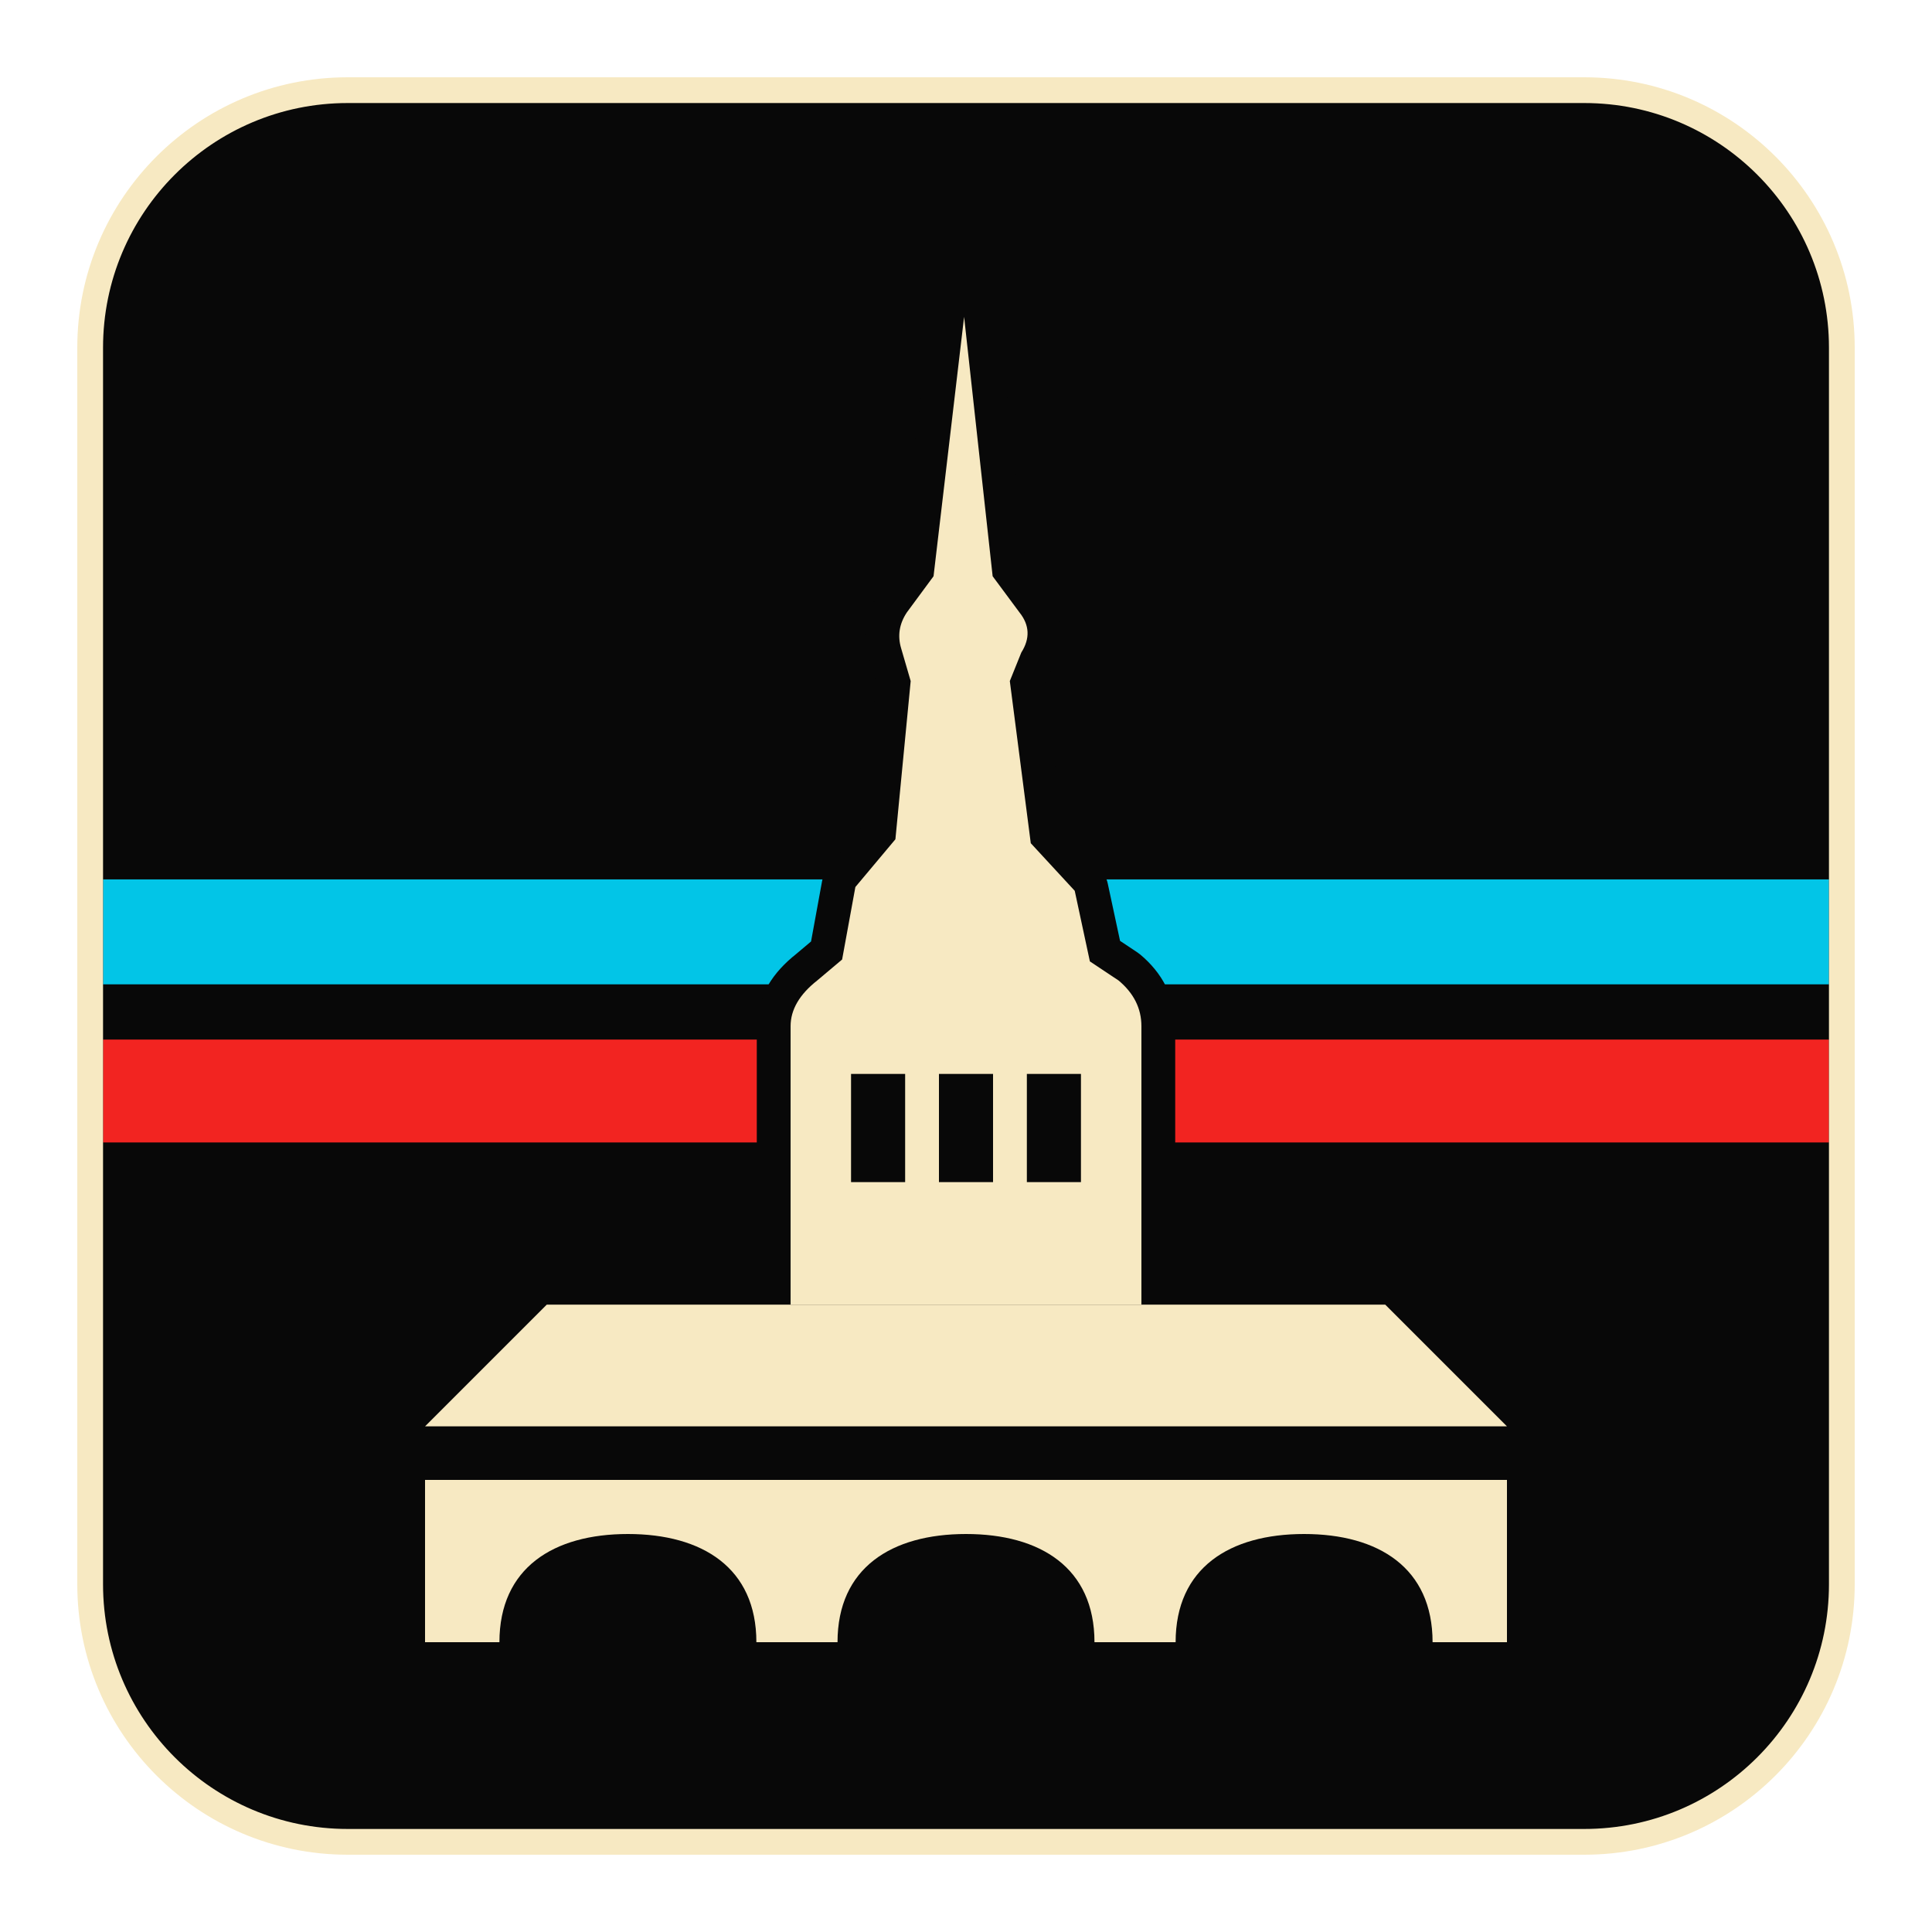
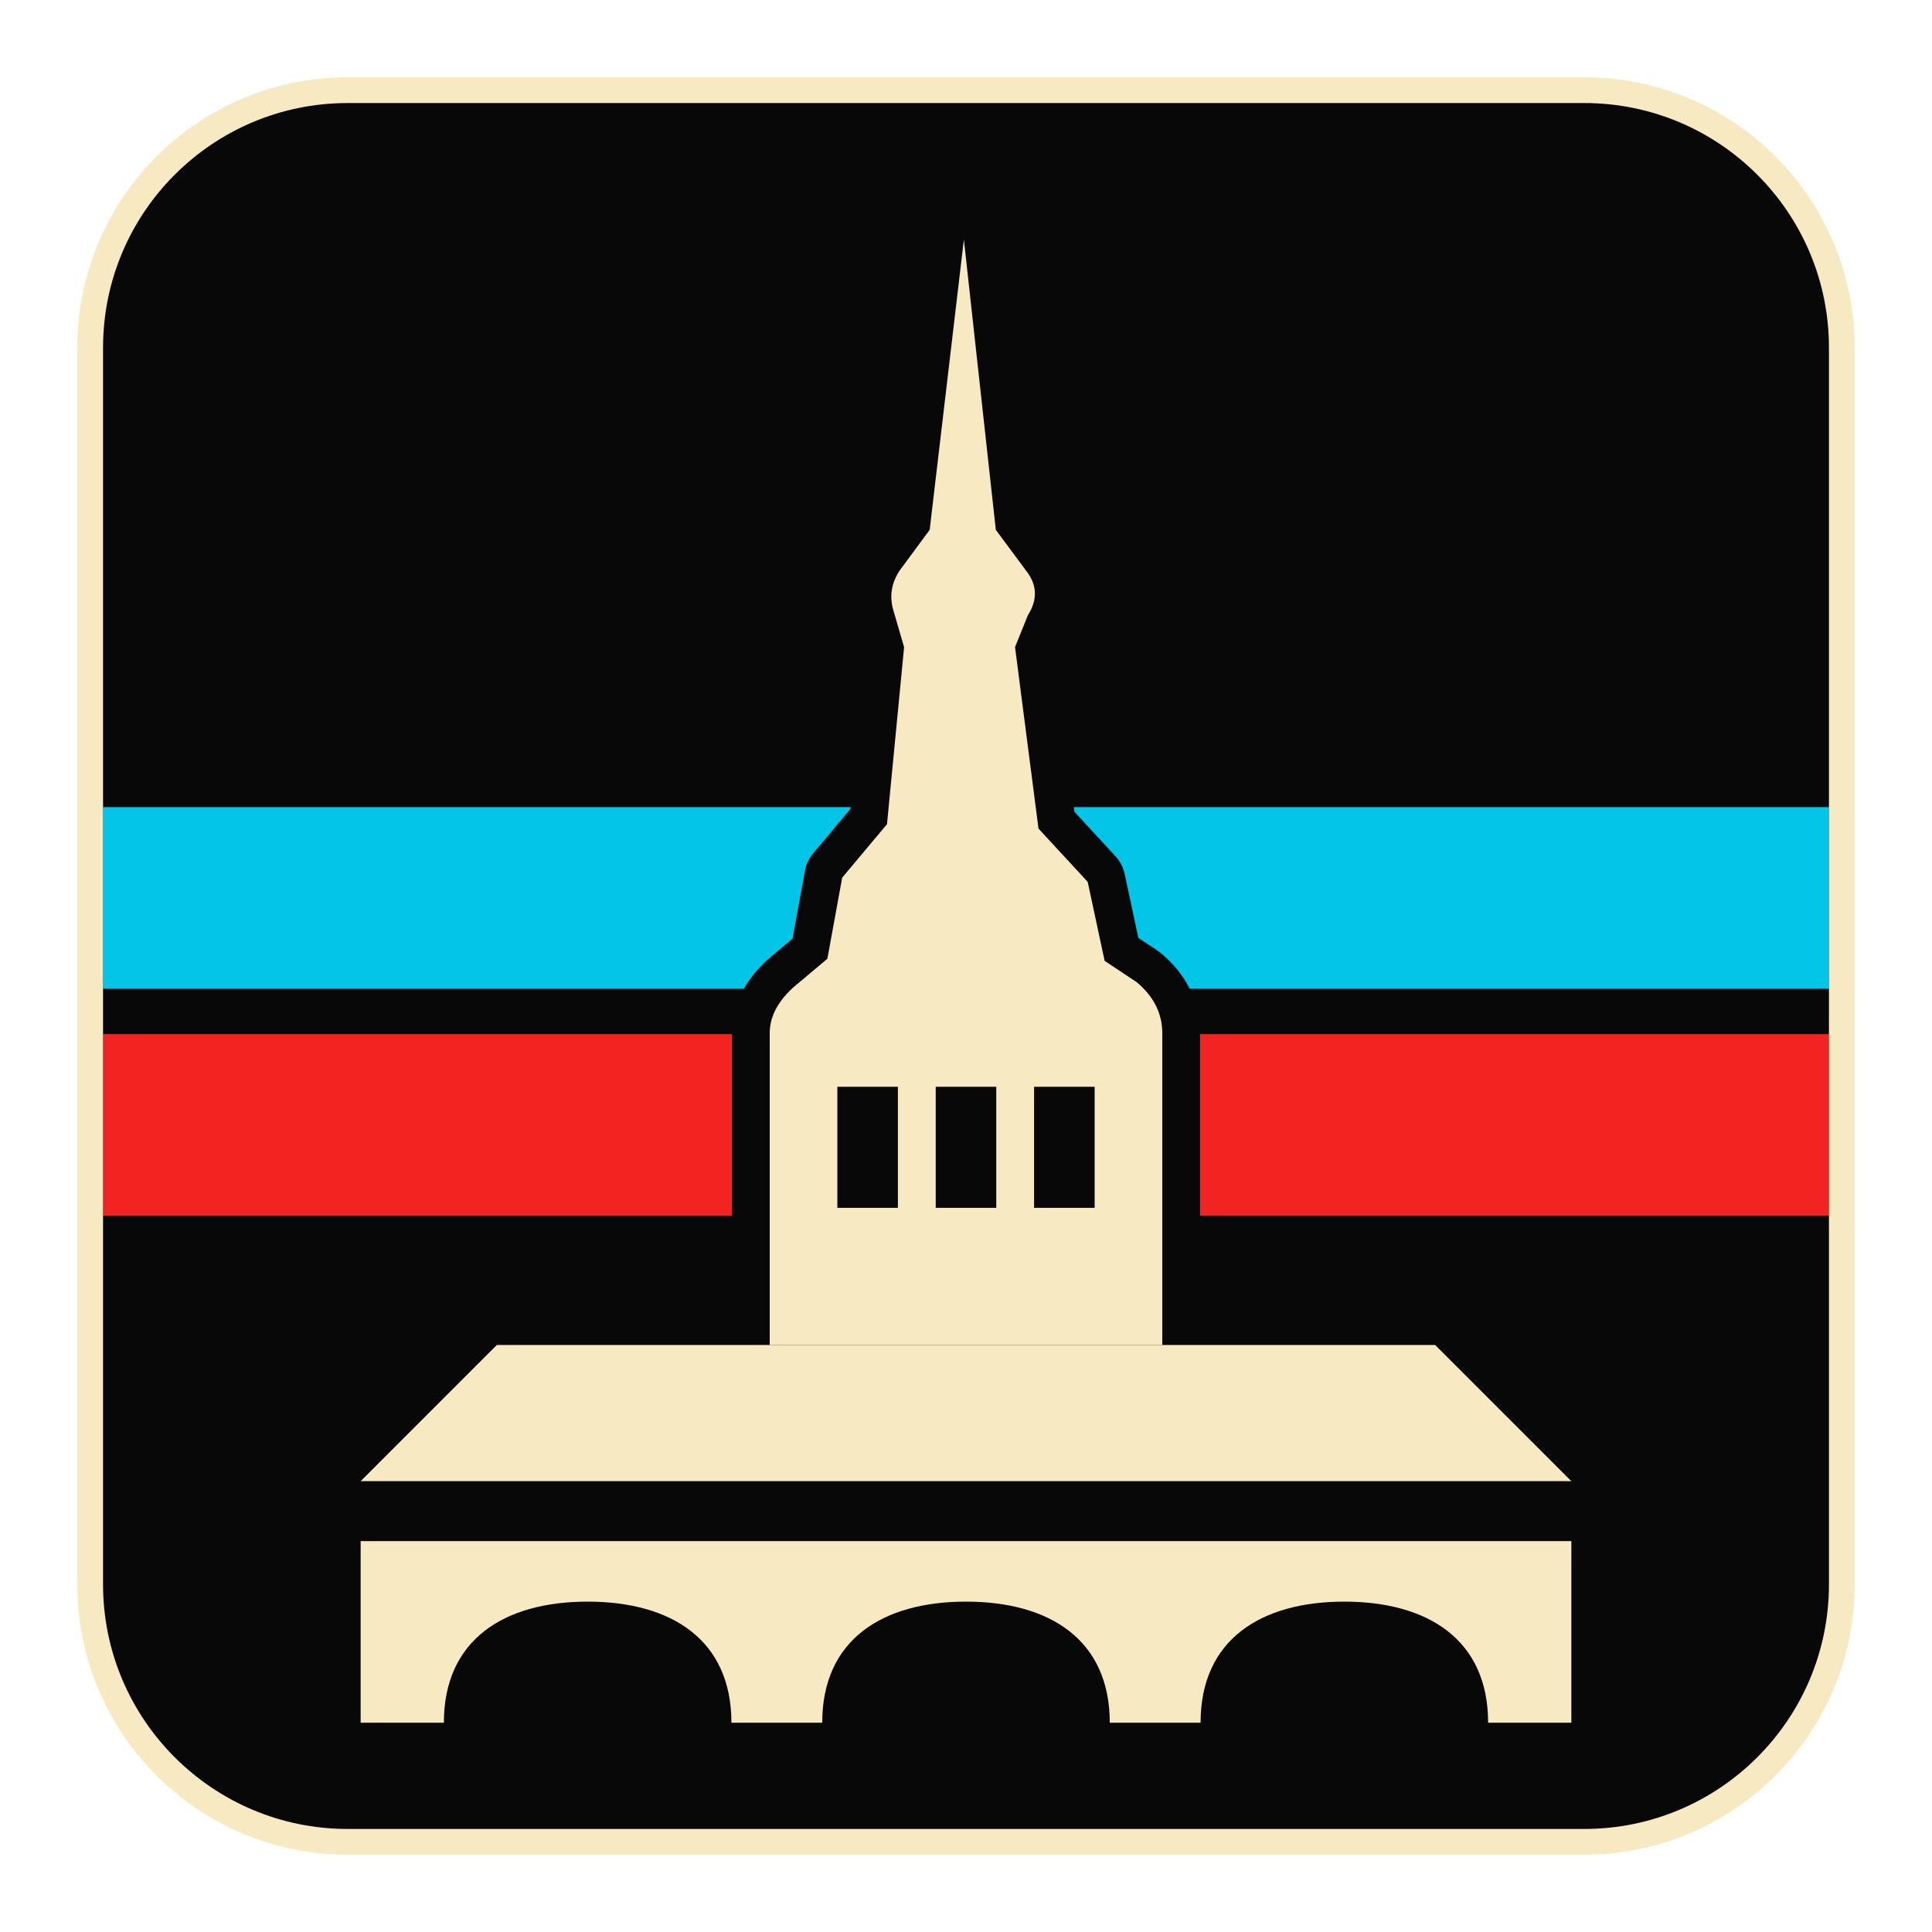
<svg xmlns="http://www.w3.org/2000/svg" viewBox="0 0 1200 1200" width="1200" height="1200">
  <defs>
    <clipPath id="cadre">
      <rect x="56" y="56" width="1088" height="1088" rx="160" />
    </clipPath>
  </defs>
  <rect x="56" y="56" width="1088" height="1088" rx="160" fill="#080808" />
  <g clip-path="url(#cadre)">
-     <rect x="64" y="546.2" width="1072" height="65.2" fill="#02C5E7" />
-     <rect x="64" y="645.7" width="1072" height="63.9" fill="#F22421" />
+     <rect x="64" y="501.3" width="1072" height="112.8" fill="#02C5E7" />
+     <rect x="64" y="642.3" width="1072" height="112.8" fill="#F22421" />
  </g>
-   <g transform="translate(264.0 180.0) scale(8.4)">
+   <g transform="translate(224.0 130.0) scale(9.4)">
    <g id="monument" fill="#F7E9C2" stroke-linejoin="round">
      <path id="tour-detourage" d="M 27.03,75.04 V 54.45 Q 27.03,52.62 29,51.07 L 30.84,49.52 L 31.82,44.16 L 34.78,40.63 L 35.91,28.93 L 35.21,26.53 Q 34.78,25.12 35.63,23.85 L 37.6,21.18 L 39.86,2 L 41.97,21.18 L 43.95,23.85 Q 45.08,25.26 44.09,26.82 L 43.24,28.93 L 44.79,40.92 L 48.04,44.44 L 49.16,49.66 L 51.28,51.07 Q 52.97,52.48 52.97,54.45 V 75.04 Z" fill="none" stroke="#080808" stroke-width="5" />
      <path id="tour" d="M 27.03,75.04 V 54.45 Q 27.03,52.62 29,51.07 L 30.84,49.52 L 31.82,44.16 L 34.78,40.63 L 35.91,28.93 L 35.21,26.53 Q 34.78,25.12 35.63,23.85 L 37.6,21.18 L 39.86,2 L 41.97,21.18 L 43.95,23.85 Q 45.08,25.26 44.09,26.82 L 43.24,28.93 L 44.79,40.92 L 48.04,44.44 L 49.16,49.66 L 51.28,51.07 Q 52.97,52.48 52.97,54.45 V 75.04 Z" />
      <path id="fenetres" d="M31.5,57.98 h4 v8 h-4 Z M38,57.98 h4 v8 h-4 Z M44.5,57.98 h4 v8 h-4 Z" fill="#080808" />
      <path id="toiture" d="M0,84.04 L9,75.04 H71 L80,84.04 Z" />
      <path id="pont" d="M0,100 V88 H80 V100 H74.5 C74.5,94.5 70.5,92 65,92 C59.5,92 55.5,94.5 55.5,100 H49.5 C49.5,94.5 45.5,92 40,92 C34.5,92 30.5,94.5 30.5,100 H24.5 C24.5,94.5 20.5,92 15,92 C9.5,92 5.5,94.5 5.5,100 Z" />
    </g>
  </g>
  <rect x="56" y="56" width="1088" height="1088" rx="160" fill="none" stroke="#F7E9C2" stroke-width="16" />
</svg>
